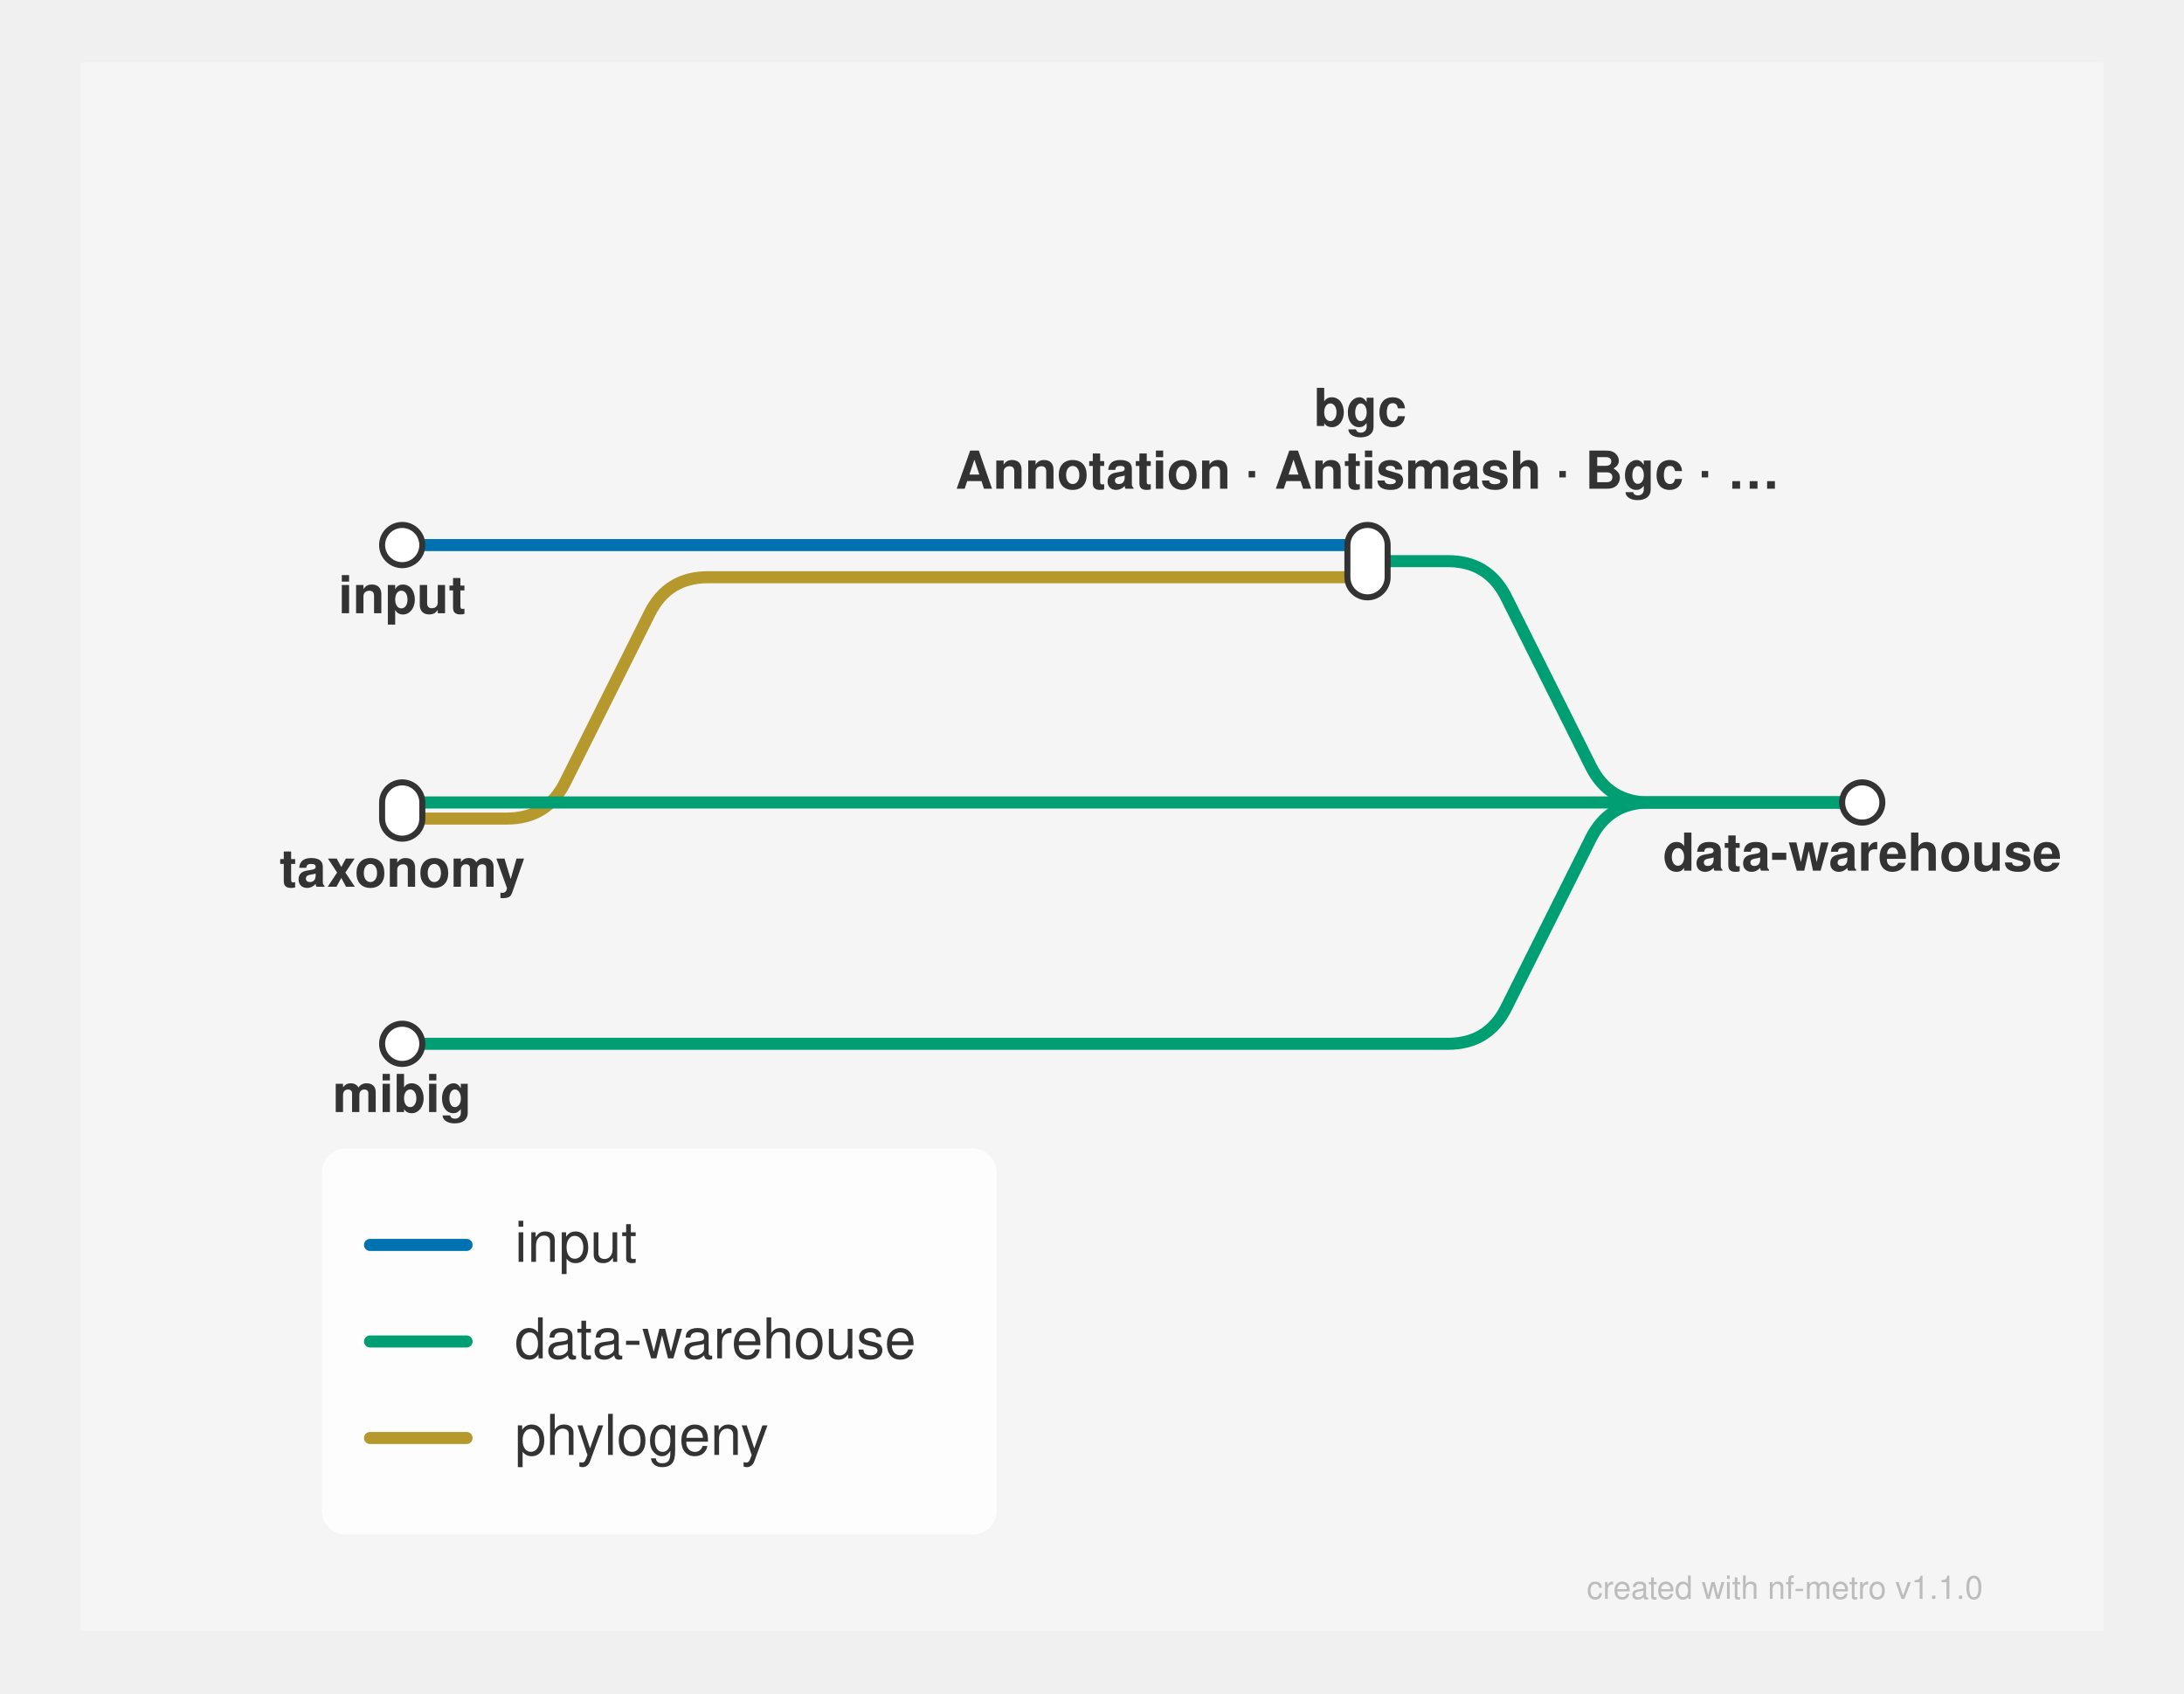
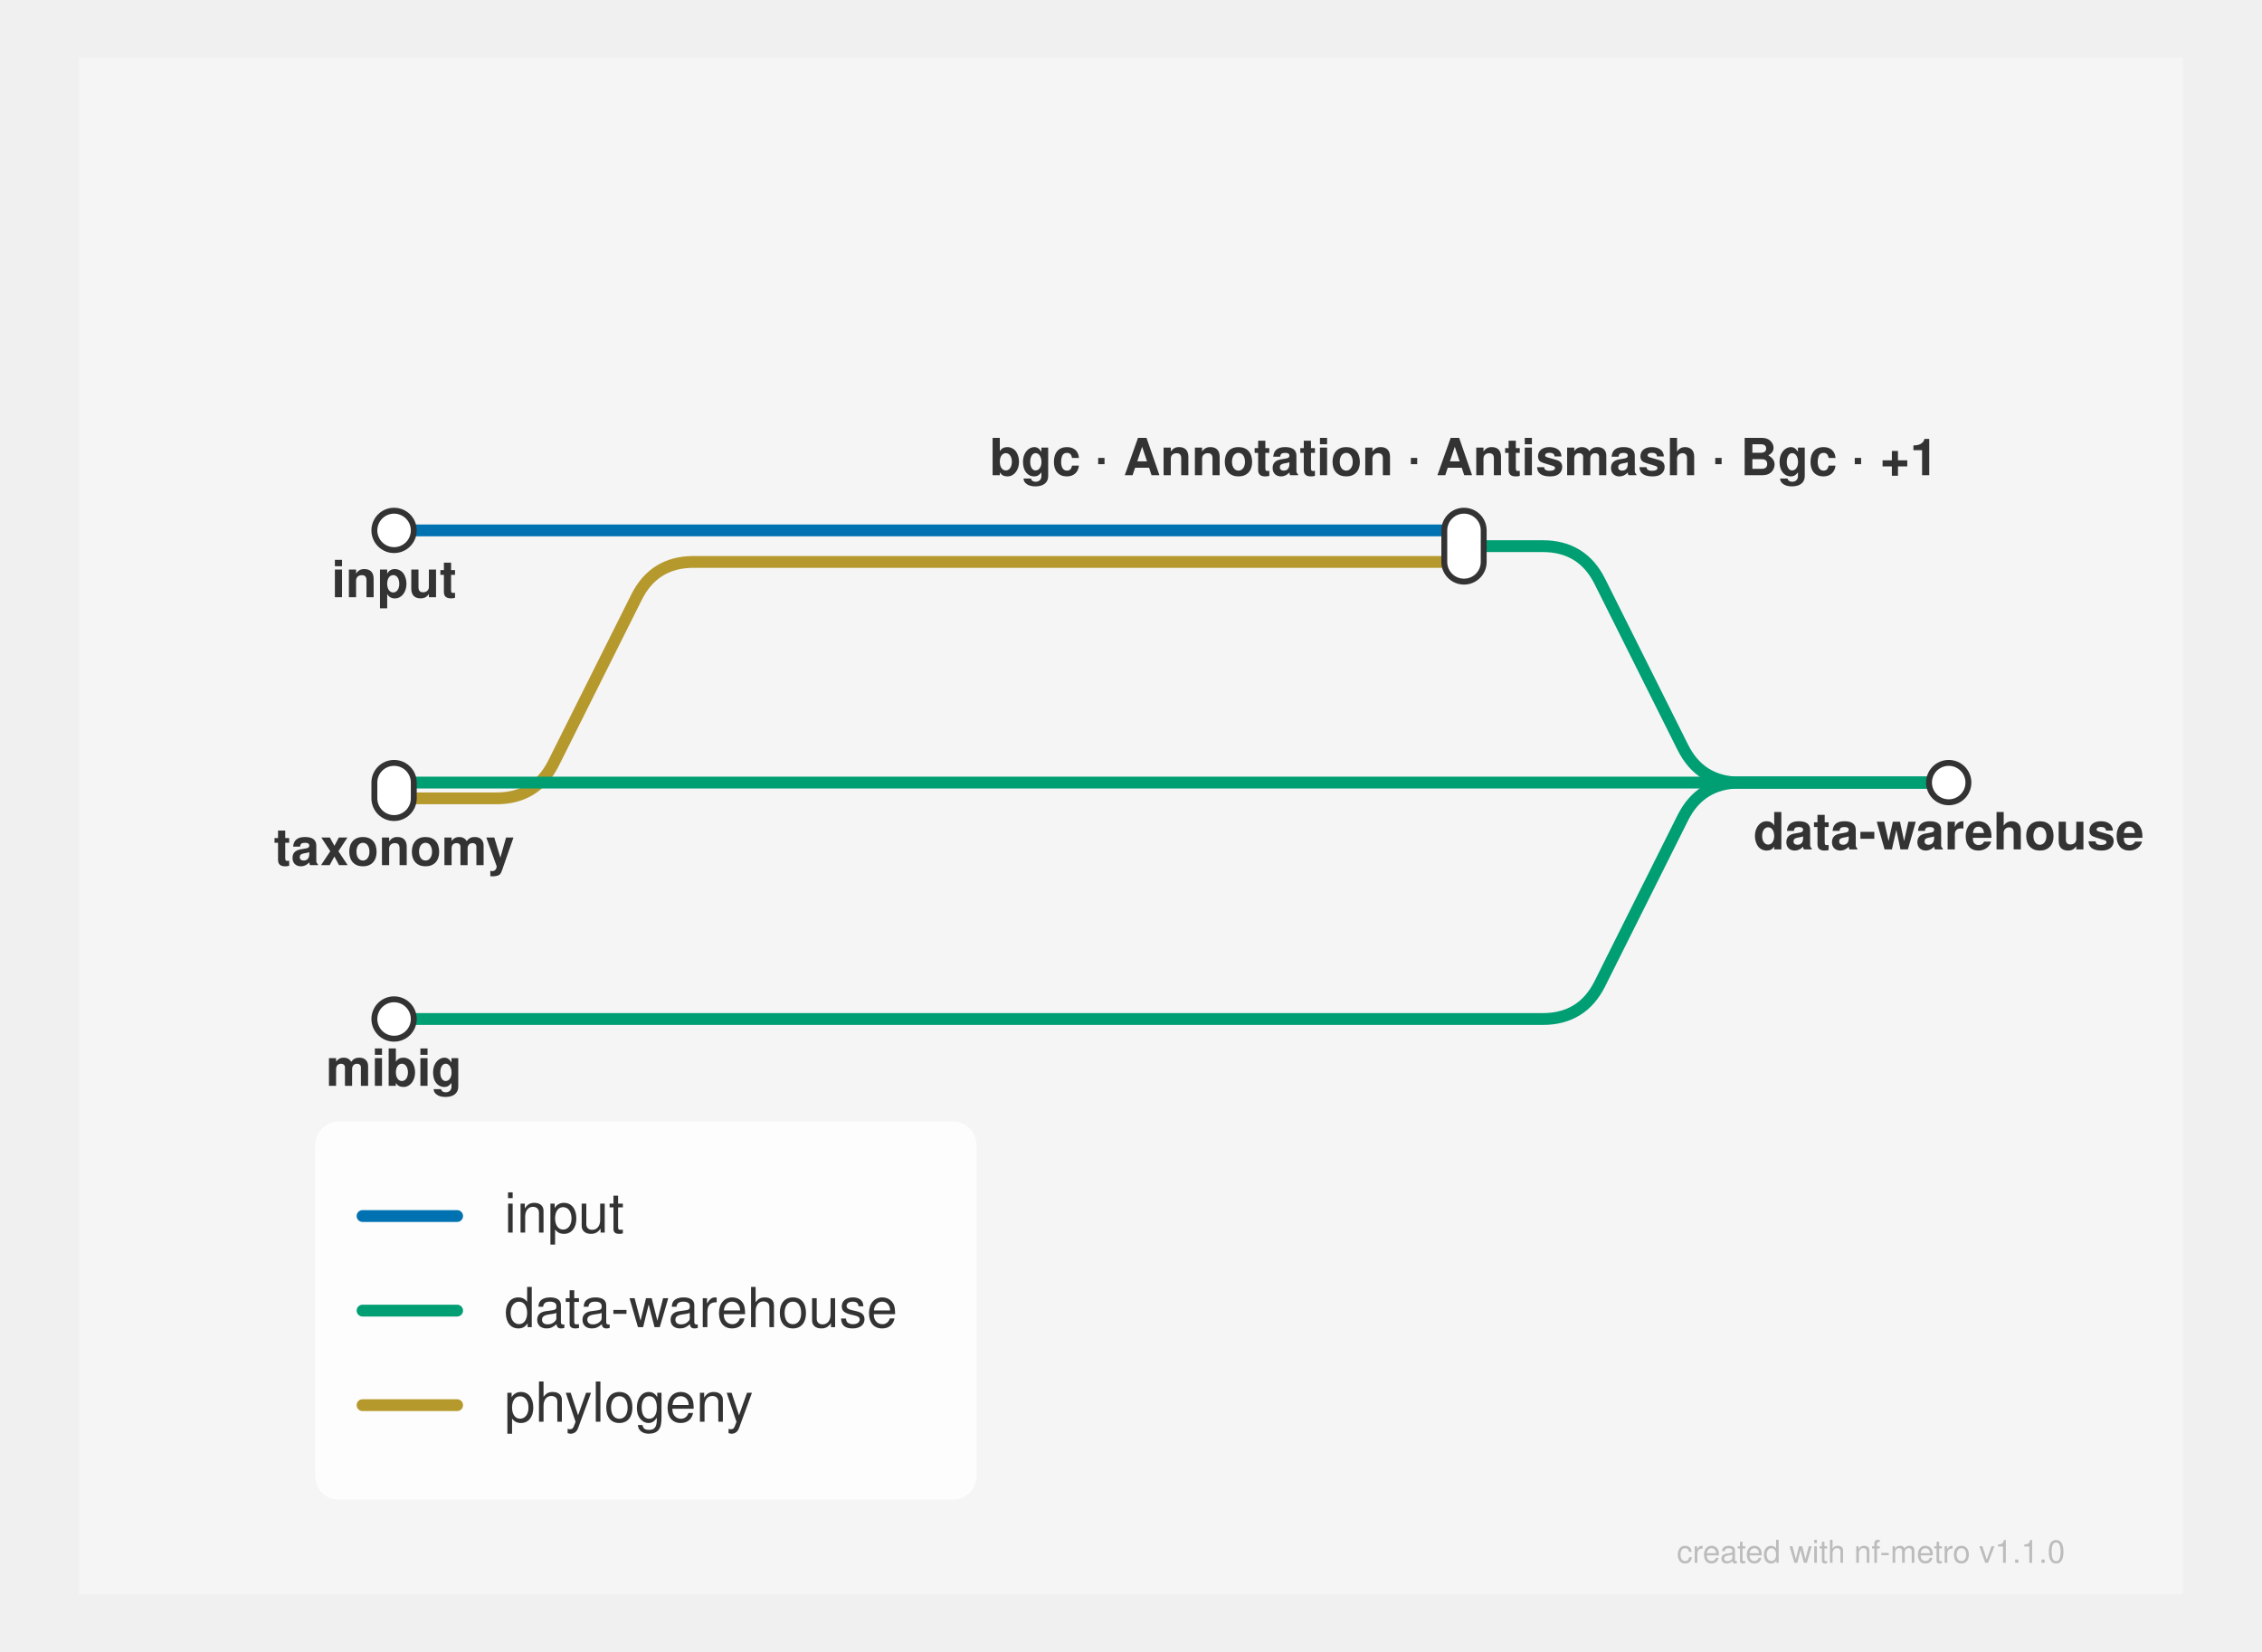
- <svg xmlns="http://www.w3.org/2000/svg" width="503" height="390" viewBox="-20 0 543 390" style="color-scheme: light">
+ <svg xmlns="http://www.w3.org/2000/svg" width="534" height="390" viewBox="-20 0 574 390" style="color-scheme: light">
  <defs>
</defs>
  <style>.nf-metro-bg { fill: var(--nfm-map-bg, light-dark(#f5f5f5, #2b2b2b)); }
.nf-metro-title { fill: var(--nfm-map-title-color, light-dark(#111111, #ffffff)); }
.nf-metro-station-label { fill: var(--nfm-map-label-color, light-dark(#333333, #e0e0e0)); }
.nf-metro-section-box { fill: var(--nfm-map-section-fill, light-dark(#ededed, #373737)); stroke: var(--nfm-map-section-stroke, light-dark(#e6e6e6, #595959)); }
.nf-metro-section-label { fill: var(--nfm-map-section-label-color, light-dark(#666666, #c8c8c8)); }
.nf-metro-group-label { fill: var(--nfm-map-section-label-color, light-dark(#666666, #c8c8c8)); }
.nf-metro-group-underline { stroke: var(--nfm-map-section-label-color, light-dark(#666666, #c8c8c8)); }
.nf-metro-legend-bg { fill: var(--nfm-map-legend-bg, light-dark(rgba(255, 255, 255, 0.8), rgba(0, 0, 0, 0.3))); }
.nf-metro-legend-text { fill: var(--nfm-map-legend-text-color, light-dark(#333333, #e0e0e0)); }
.nf-metro-marker-stroke { stroke: var(--nfm-map-marker-stroke, light-dark(#333333, #f0f0f0)); }
.nf-metro-label-halo { fill: var(--nfm-map-bg, light-dark(#f5f5f5, #2b2b2b)); stroke: var(--nfm-map-bg, light-dark(#f5f5f5, #2b2b2b)); }</style>
-   <rect x="0" y="0" width="503" height="390" fill="#f5f5f5" class="nf-metro-bg" />
-   <path d="M80.0,188.0 L106.0,188.0 Q116.0,188.0,120.472,179.056 L141.528,136.944 Q146.0,128.0,156.0,128.0 L320.0,128.0" stroke="#B6992D" stroke-width="3.0" fill="none" stroke-linecap="round" stroke-linejoin="round" class="metro-line-phylogeny" data-line-id="phylogeny" />
-   <path d="M320.0,124.0 L340.0,124.0 Q350.0,124.0,354.472,132.944 L375.528,175.056 Q380.0,184.0,390.0,184.0 L443.0,184.0" stroke="#009E73" stroke-width="3.0" fill="none" stroke-linecap="round" stroke-linejoin="round" class="metro-line-data_warehouse" data-line-id="data_warehouse" />
-   <path d="M80.0,244.0 L340.0,244.0 Q350.0,244.0,354.472,235.056 L375.528,192.944 Q380.0,184.0,390.0,184.0 L443.0,184.0" stroke="#009E73" stroke-width="3.0" fill="none" stroke-linecap="round" stroke-linejoin="round" class="metro-line-data_warehouse" data-line-id="data_warehouse" />
-   <path d="M80.0,184.0 L443.0,184.0" stroke="#009E73" stroke-width="3.0" stroke-linecap="round" class="metro-line-data_warehouse" data-line-id="data_warehouse" />
-   <path d="M80.0,120.0 L320.0,120.0" stroke="#0072B2" stroke-width="3.0" stroke-linecap="round" class="metro-line-input" data-line-id="input" />
+   <rect x="0" y="0" width="534" height="390" fill="#f5f5f5" class="nf-metro-bg" />
+   <path d="M80.0,188.0 L106.0,188.0 Q116.0,188.0,120.472,179.056 L141.528,136.944 Q146.0,128.0,156.0,128.0 L351.5,128.0" stroke="#B6992D" stroke-width="3.0" fill="none" stroke-linecap="round" stroke-linejoin="round" class="metro-line-phylogeny" data-line-id="phylogeny" />
+   <path d="M351.5,124.0 L371.5,124.0 Q381.5,124.0,385.972,132.944 L407.028,175.056 Q411.5,184.0,421.5,184.0 L474.5,184.0" stroke="#009E73" stroke-width="3.0" fill="none" stroke-linecap="round" stroke-linejoin="round" class="metro-line-data_warehouse" data-line-id="data_warehouse" />
+   <path d="M80.0,244.0 L371.5,244.0 Q381.5,244.0,385.972,235.056 L407.028,192.944 Q411.5,184.0,421.5,184.0 L474.5,184.0" stroke="#009E73" stroke-width="3.0" fill="none" stroke-linecap="round" stroke-linejoin="round" class="metro-line-data_warehouse" data-line-id="data_warehouse" />
+   <path d="M80.0,184.0 L474.5,184.0" stroke="#009E73" stroke-width="3.0" stroke-linecap="round" class="metro-line-data_warehouse" data-line-id="data_warehouse" />
+   <path d="M80.0,120.0 L351.5,120.0" stroke="#0072B2" stroke-width="3.0" stroke-linecap="round" class="metro-line-input" data-line-id="input" />
  <g class="nf-metro-station-group" data-node-id="g_input_input" data-node-cx="80.0" data-node-cy="120.0" data-node-r="5.0" data-node-groups="input" data-node-w="10.0" data-node-h="10.0" data-node-rx="5.0">
    <rect x="75.0" y="115.0" width="10.0" height="10.0" rx="5.0" ry="5.0" fill="#ffffff" stroke="#333333" stroke-width="1.5" class="nf-metro-station" data-station-id="g_input_input" data-station-lines="input" data-station-label="input" />
  </g>
  <g class="nf-metro-station-group" data-node-id="g_taxonomy_phylogeny" data-node-cx="80.0" data-node-cy="186.0" data-node-r="5.0" data-node-groups="data_warehouse,phylogeny" data-node-w="10.0" data-node-h="14.0" data-node-rx="5.0">
    <rect x="75.0" y="179.0" width="10.0" height="14.0" rx="5.0" ry="5.0" fill="#ffffff" stroke="#333333" stroke-width="1.5" class="nf-metro-station" data-station-id="g_taxonomy_phylogeny" data-station-lines="data_warehouse,phylogeny" data-station-label="taxonomy" />
  </g>
-   <g class="nf-metro-station-group" data-node-id="g_annotate_antismash_bgc_branches_antismash" data-node-cx="320.0" data-node-cy="124.0" data-node-r="5.0" data-node-groups="data_warehouse,input,phylogeny" data-node-w="10.0" data-node-h="18.0" data-node-rx="5.0">
-     <rect x="315.0" y="115.0" width="10.0" height="18.0" rx="5.0" ry="5.0" fill="#ffffff" stroke="#333333" stroke-width="1.5" class="nf-metro-station" data-station-id="g_annotate_antismash_bgc_branches_antismash" data-station-lines="data_warehouse,input,phylogeny" data-station-label="bgc Annotation · Antismash · Bgc · …" />
+   <g class="nf-metro-station-group" data-node-id="g_annotate_antismash_bgc_branches_antismash" data-node-cx="351.5" data-node-cy="124.0" data-node-r="5.0" data-node-groups="data_warehouse,input,phylogeny" data-node-w="10.0" data-node-h="18.0" data-node-rx="5.0">
+     <rect x="346.5" y="115.0" width="10.0" height="18.0" rx="5.0" ry="5.0" fill="#ffffff" stroke="#333333" stroke-width="1.5" class="nf-metro-station" data-station-id="g_annotate_antismash_bgc_branches_antismash" data-station-lines="data_warehouse,input,phylogeny" data-station-label="bgc · Annotation · Antismash · Bgc · +1" />
  </g>
  <g class="nf-metro-station-group" data-node-id="g_mibig_mibig" data-node-cx="80.0" data-node-cy="244.0" data-node-r="5.0" data-node-groups="data_warehouse" data-node-w="10.0" data-node-h="10.0" data-node-rx="5.0">
    <rect x="75.0" y="239.0" width="10.0" height="10.0" rx="5.0" ry="5.0" fill="#ffffff" stroke="#333333" stroke-width="1.5" class="nf-metro-station" data-station-id="g_mibig_mibig" data-station-lines="data_warehouse" data-station-label="mibig" />
  </g>
-   <g class="nf-metro-station-group" data-node-id="g_data_warehouse_generic" data-node-cx="443.0" data-node-cy="184.0" data-node-r="5.0" data-node-groups="data_warehouse" data-node-w="10.0" data-node-h="10.0" data-node-rx="5.0">
-     <rect x="438.0" y="179.0" width="10.0" height="10.0" rx="5.0" ry="5.0" fill="#ffffff" stroke="#333333" stroke-width="1.5" class="nf-metro-station" data-station-id="g_data_warehouse_generic" data-station-lines="data_warehouse" data-station-label="data-warehouse" />
+   <g class="nf-metro-station-group" data-node-id="g_data_warehouse_generic" data-node-cx="474.5" data-node-cy="184.0" data-node-r="5.0" data-node-groups="data_warehouse" data-node-w="10.0" data-node-h="10.0" data-node-rx="5.0">
+     <rect x="469.5" y="179.0" width="10.0" height="10.0" rx="5.0" ry="5.0" fill="#ffffff" stroke="#333333" stroke-width="1.5" class="nf-metro-station" data-station-id="g_data_warehouse_generic" data-station-lines="data_warehouse" data-station-label="data-warehouse" />
  </g>
  <text x="80.0" y="131.0" font-size="13.0" fill="#f5f5f5" stroke="#f5f5f5" stroke-width="3.0" stroke-linejoin="round" font-family="'Helvetica Neue', Helvetica, Arial, sans-serif" font-weight="bold" aria-hidden="true" class="nf-metro-label-halo" text-anchor="middle" dominant-baseline="hanging">input</text>
  <text x="80.0" y="131.0" font-size="13.0" fill="#333333" font-family="'Helvetica Neue', Helvetica, Arial, sans-serif" font-weight="bold" text-anchor="middle" dominant-baseline="hanging" data-station-id="g_input_input" class="nf-metro-station-label">input</text>
  <text x="80.0" y="199.0" font-size="13.0" fill="#f5f5f5" stroke="#f5f5f5" stroke-width="3.0" stroke-linejoin="round" font-family="'Helvetica Neue', Helvetica, Arial, sans-serif" font-weight="bold" aria-hidden="true" class="nf-metro-label-halo" text-anchor="middle" dominant-baseline="hanging">taxonomy</text>
  <text x="80.0" y="199.0" font-size="13.0" fill="#333333" font-family="'Helvetica Neue', Helvetica, Arial, sans-serif" font-weight="bold" text-anchor="middle" dominant-baseline="hanging" data-station-id="g_taxonomy_phylogeny" class="nf-metro-station-label">taxonomy</text>
  <text x="80.0" y="255.0" font-size="13.0" fill="#f5f5f5" stroke="#f5f5f5" stroke-width="3.0" stroke-linejoin="round" font-family="'Helvetica Neue', Helvetica, Arial, sans-serif" font-weight="bold" aria-hidden="true" class="nf-metro-label-halo" text-anchor="middle" dominant-baseline="hanging">mibig</text>
  <text x="80.0" y="255.0" font-size="13.0" fill="#333333" font-family="'Helvetica Neue', Helvetica, Arial, sans-serif" font-weight="bold" text-anchor="middle" dominant-baseline="hanging" data-station-id="g_mibig_mibig" class="nf-metro-station-label">mibig</text>
-   <text x="320.0" y="90.4" font-size="13.0" fill="#f5f5f5" stroke="#f5f5f5" stroke-width="3.0" stroke-linejoin="round" font-family="'Helvetica Neue', Helvetica, Arial, sans-serif" font-weight="bold" aria-hidden="true" class="nf-metro-label-halo" text-anchor="middle" dominant-baseline="auto">
-     <tspan x="320.0" dy="0em">bgc</tspan>
-     <tspan x="320.0" dy="1.2em">Annotation · Antismash · Bgc · …</tspan>
-   </text>
-   <text x="320.0" y="90.4" font-size="13.0" fill="#333333" font-family="'Helvetica Neue', Helvetica, Arial, sans-serif" font-weight="bold" text-anchor="middle" dominant-baseline="auto" data-station-id="g_annotate_antismash_bgc_branches_antismash" class="nf-metro-station-label">
-     <tspan x="320.0" dy="0em">bgc</tspan>
-     <tspan x="320.0" dy="1.2em">Annotation · Antismash · Bgc · …</tspan>
-   </text>
-   <text x="443.0" y="195.0" font-size="13.0" fill="#f5f5f5" stroke="#f5f5f5" stroke-width="3.0" stroke-linejoin="round" font-family="'Helvetica Neue', Helvetica, Arial, sans-serif" font-weight="bold" aria-hidden="true" class="nf-metro-label-halo" text-anchor="middle" dominant-baseline="hanging">data-warehouse</text>
-   <text x="443.0" y="195.0" font-size="13.0" fill="#333333" font-family="'Helvetica Neue', Helvetica, Arial, sans-serif" font-weight="bold" text-anchor="middle" dominant-baseline="hanging" data-station-id="g_data_warehouse_generic" class="nf-metro-station-label">data-warehouse</text>
+   <text x="351.5" y="106.0" font-size="13.0" fill="#f5f5f5" stroke="#f5f5f5" stroke-width="3.0" stroke-linejoin="round" font-family="'Helvetica Neue', Helvetica, Arial, sans-serif" font-weight="bold" aria-hidden="true" class="nf-metro-label-halo" text-anchor="middle" dominant-baseline="auto">bgc · Annotation · Antismash · Bgc · +1</text>
+   <text x="351.5" y="106.0" font-size="13.0" fill="#333333" font-family="'Helvetica Neue', Helvetica, Arial, sans-serif" font-weight="bold" text-anchor="middle" dominant-baseline="auto" data-station-id="g_annotate_antismash_bgc_branches_antismash" class="nf-metro-station-label">bgc · Annotation · Antismash · Bgc · +1</text>
+   <text x="474.5" y="195.0" font-size="13.0" fill="#f5f5f5" stroke="#f5f5f5" stroke-width="3.0" stroke-linejoin="round" font-family="'Helvetica Neue', Helvetica, Arial, sans-serif" font-weight="bold" aria-hidden="true" class="nf-metro-label-halo" text-anchor="middle" dominant-baseline="hanging">data-warehouse</text>
+   <text x="474.5" y="195.0" font-size="13.0" fill="#333333" font-family="'Helvetica Neue', Helvetica, Arial, sans-serif" font-weight="bold" text-anchor="middle" dominant-baseline="hanging" data-station-id="g_data_warehouse_generic" class="nf-metro-station-label">data-warehouse</text>
  <rect x="60.0" y="270.0" width="167.8" height="96.0" rx="6" ry="6" fill="rgba(255, 255, 255, 0.8)" class="nf-metro-legend-bg" />
  <path d="M72.0,294.0 L96.0,294.0" stroke="#0072B2" stroke-width="3.0" stroke-linecap="round" />
  <text x="108.0" y="294.0" font-size="14.0" fill="#333333" font-family="'Helvetica Neue', Helvetica, Arial, sans-serif" dy="0.3em" class="nf-metro-legend-text">input</text>
  <path d="M72.0,318.0 L96.0,318.0" stroke="#009E73" stroke-width="3.0" stroke-linecap="round" />
  <text x="108.0" y="318.0" font-size="14.0" fill="#333333" font-family="'Helvetica Neue', Helvetica, Arial, sans-serif" dy="0.3em" class="nf-metro-legend-text">data-warehouse</text>
  <path d="M72.0,342.0 L96.0,342.0" stroke="#B6992D" stroke-width="3.0" stroke-linecap="round" />
  <text x="108.0" y="342.0" font-size="14.0" fill="#333333" font-family="'Helvetica Neue', Helvetica, Arial, sans-serif" dy="0.3em" class="nf-metro-legend-text">phylogeny</text>
-   <text x="473.0" y="382.0" font-size="8" fill="rgba(150, 150, 150, 0.6)" font-family="'Helvetica Neue', Helvetica, Arial, sans-serif" text-anchor="end">created with nf-metro v1.1.0</text>
+   <text x="504.0" y="382.0" font-size="8" fill="rgba(150, 150, 150, 0.6)" font-family="'Helvetica Neue', Helvetica, Arial, sans-serif" text-anchor="end">created with nf-metro v1.1.0</text>
</svg>
